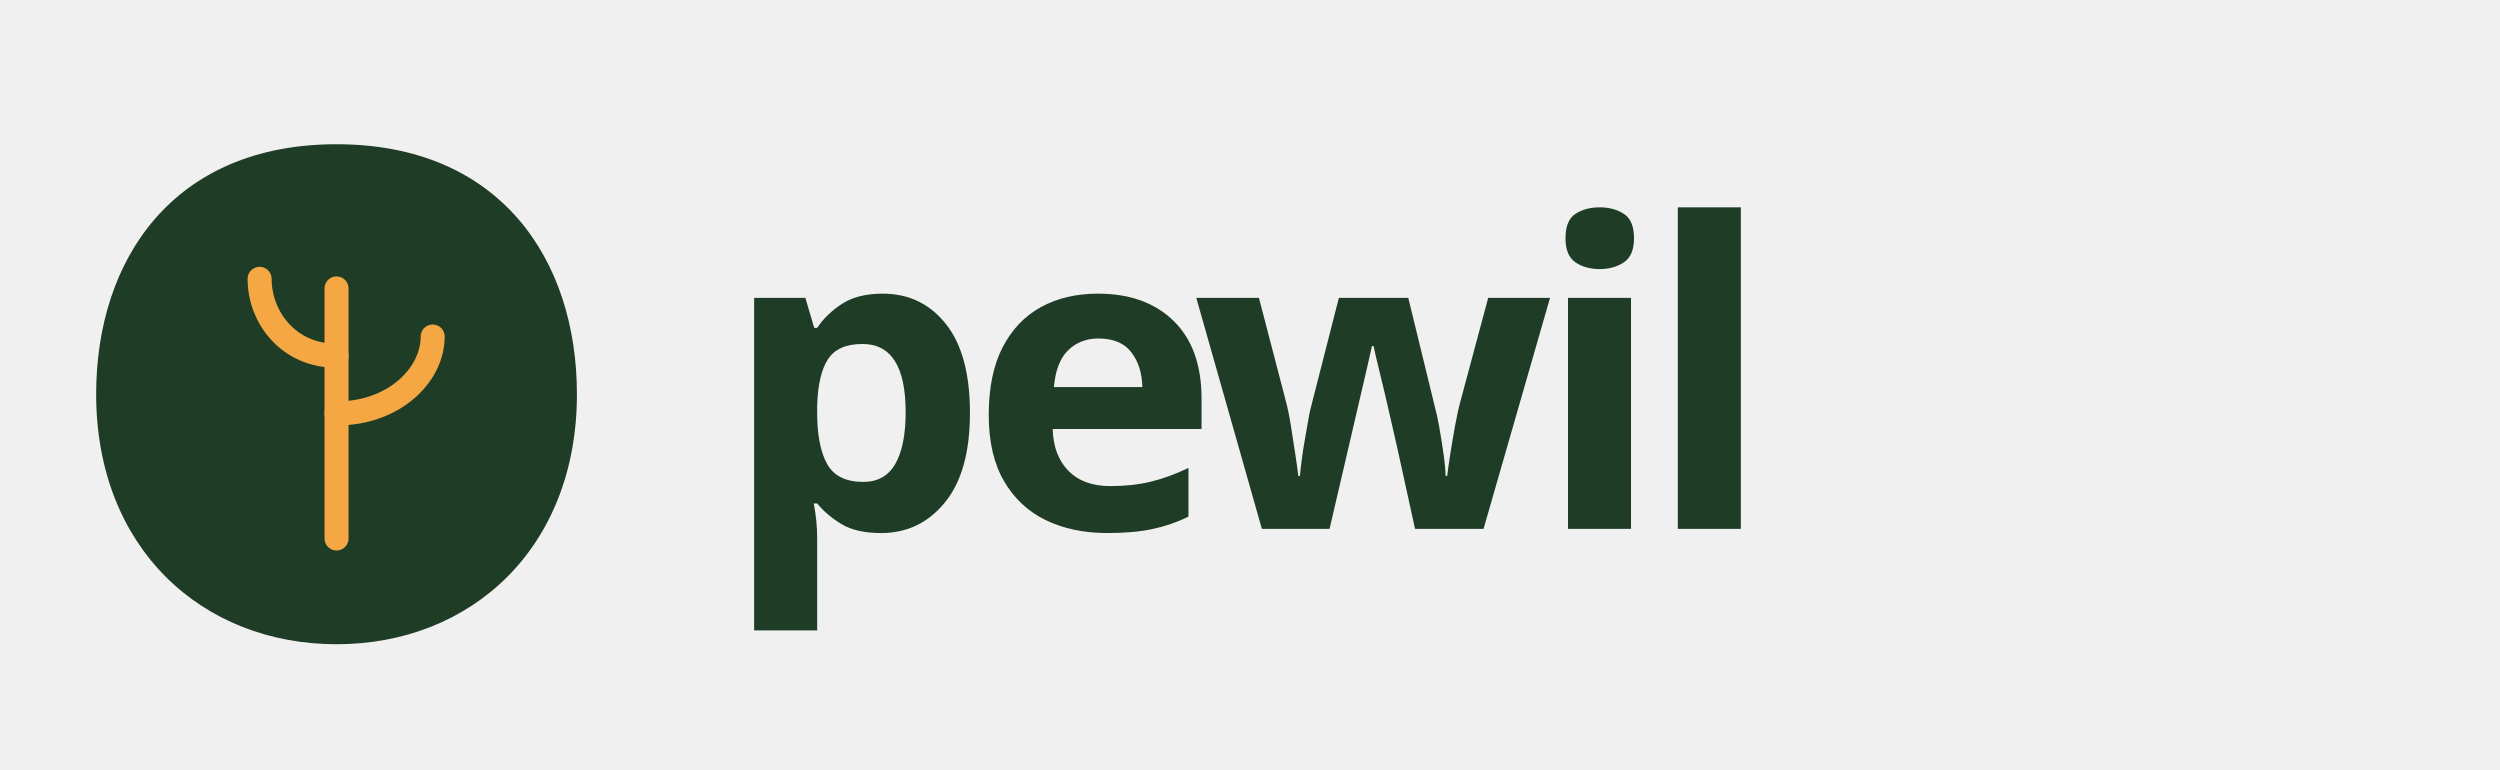
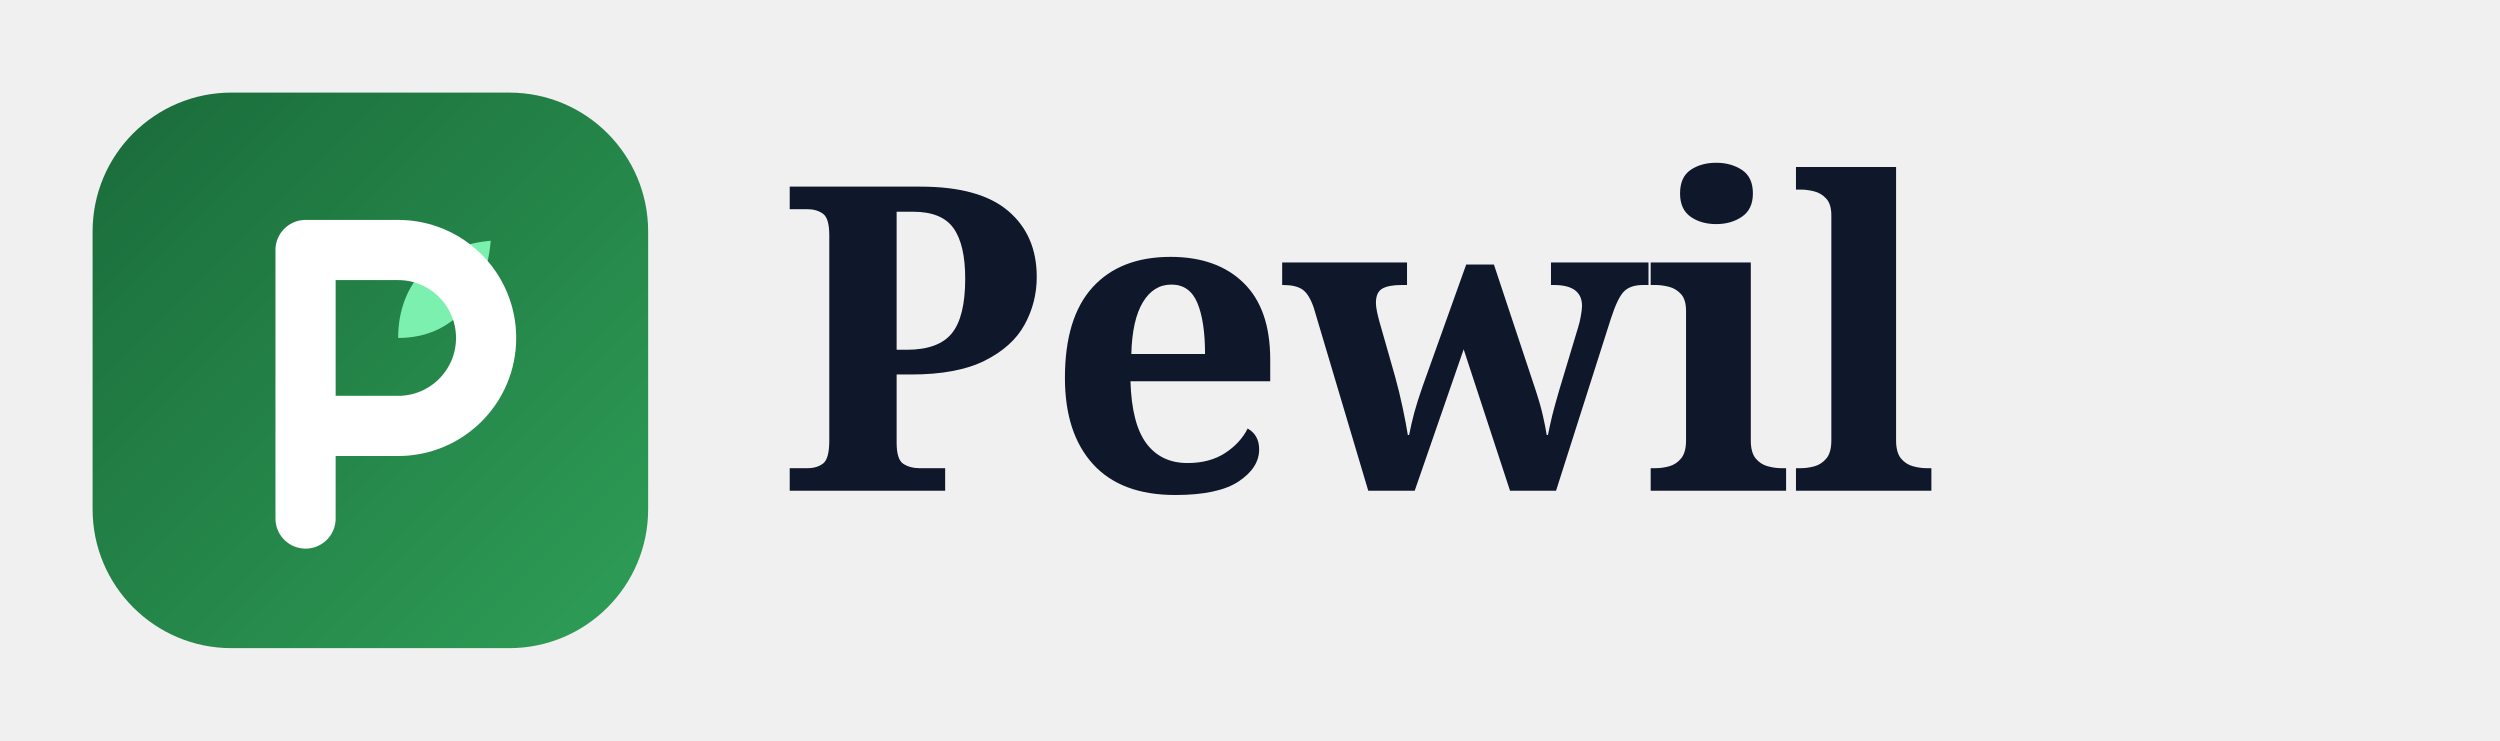
- <svg xmlns="http://www.w3.org/2000/svg" viewBox="0 0 520 160" width="520" height="160" role="img" aria-label="Pewil">
-   <g transform="translate(20,26)">
-     <path d="M 50 4 C 84 4, 100 28, 100 56 C 100 88, 78 108, 50 108 C 22 108, 0 88, 0 56 C 0 28, 16 4, 50 4 Z" fill="#1f3d26" />
-     <path d="M 50 34 L 50 86" stroke="#f4a743" stroke-width="5" stroke-linecap="round" />
-     <path d="M 50 48 C 40 48, 34 40, 34 32" stroke="#f4a743" stroke-width="5" stroke-linecap="round" fill="none" />
-     <path d="M 50 60 C 62 60, 70 52, 70 44" stroke="#f4a743" stroke-width="5" stroke-linecap="round" fill="none" />
+ <svg xmlns="http://www.w3.org/2000/svg" viewBox="0 0 540 160" width="540" height="160" role="img" aria-label="Pewil">
+   <defs>
+     <linearGradient id="g" x1="0" y1="0" x2="1" y2="1">
+       <stop offset="0" stop-color="#1a6b3a" />
+       <stop offset="1" stop-color="#2e9e57" />
+     </linearGradient>
+   </defs>
+   <g transform="translate(20,20)">
+     <rect x="0" y="0" width="120" height="120" rx="30" fill="url(#g)" />
+     <path d="M66 53 C66 41 74 33 86 32 C85 44 78 53 66 53 Z" fill="#7cf0ae" />
+     <path d="M46 92 V34 H66 a19 19 0 0 1 0 38 H46" fill="none" stroke="#ffffff" stroke-width="13" stroke-linecap="round" stroke-linejoin="round" />
  </g>
-   <text x="150" y="110" font-family="'Plus Jakarta Sans', system-ui, sans-serif" font-size="88" font-weight="700" fill="#1f3d26" letter-spacing="-4">pewil</text>
+   <text x="168" y="106" font-family="'Playfair Display', Georgia, serif" font-size="92" font-weight="800" fill="#0f172a" letter-spacing="-1">Pewil</text>
</svg>
